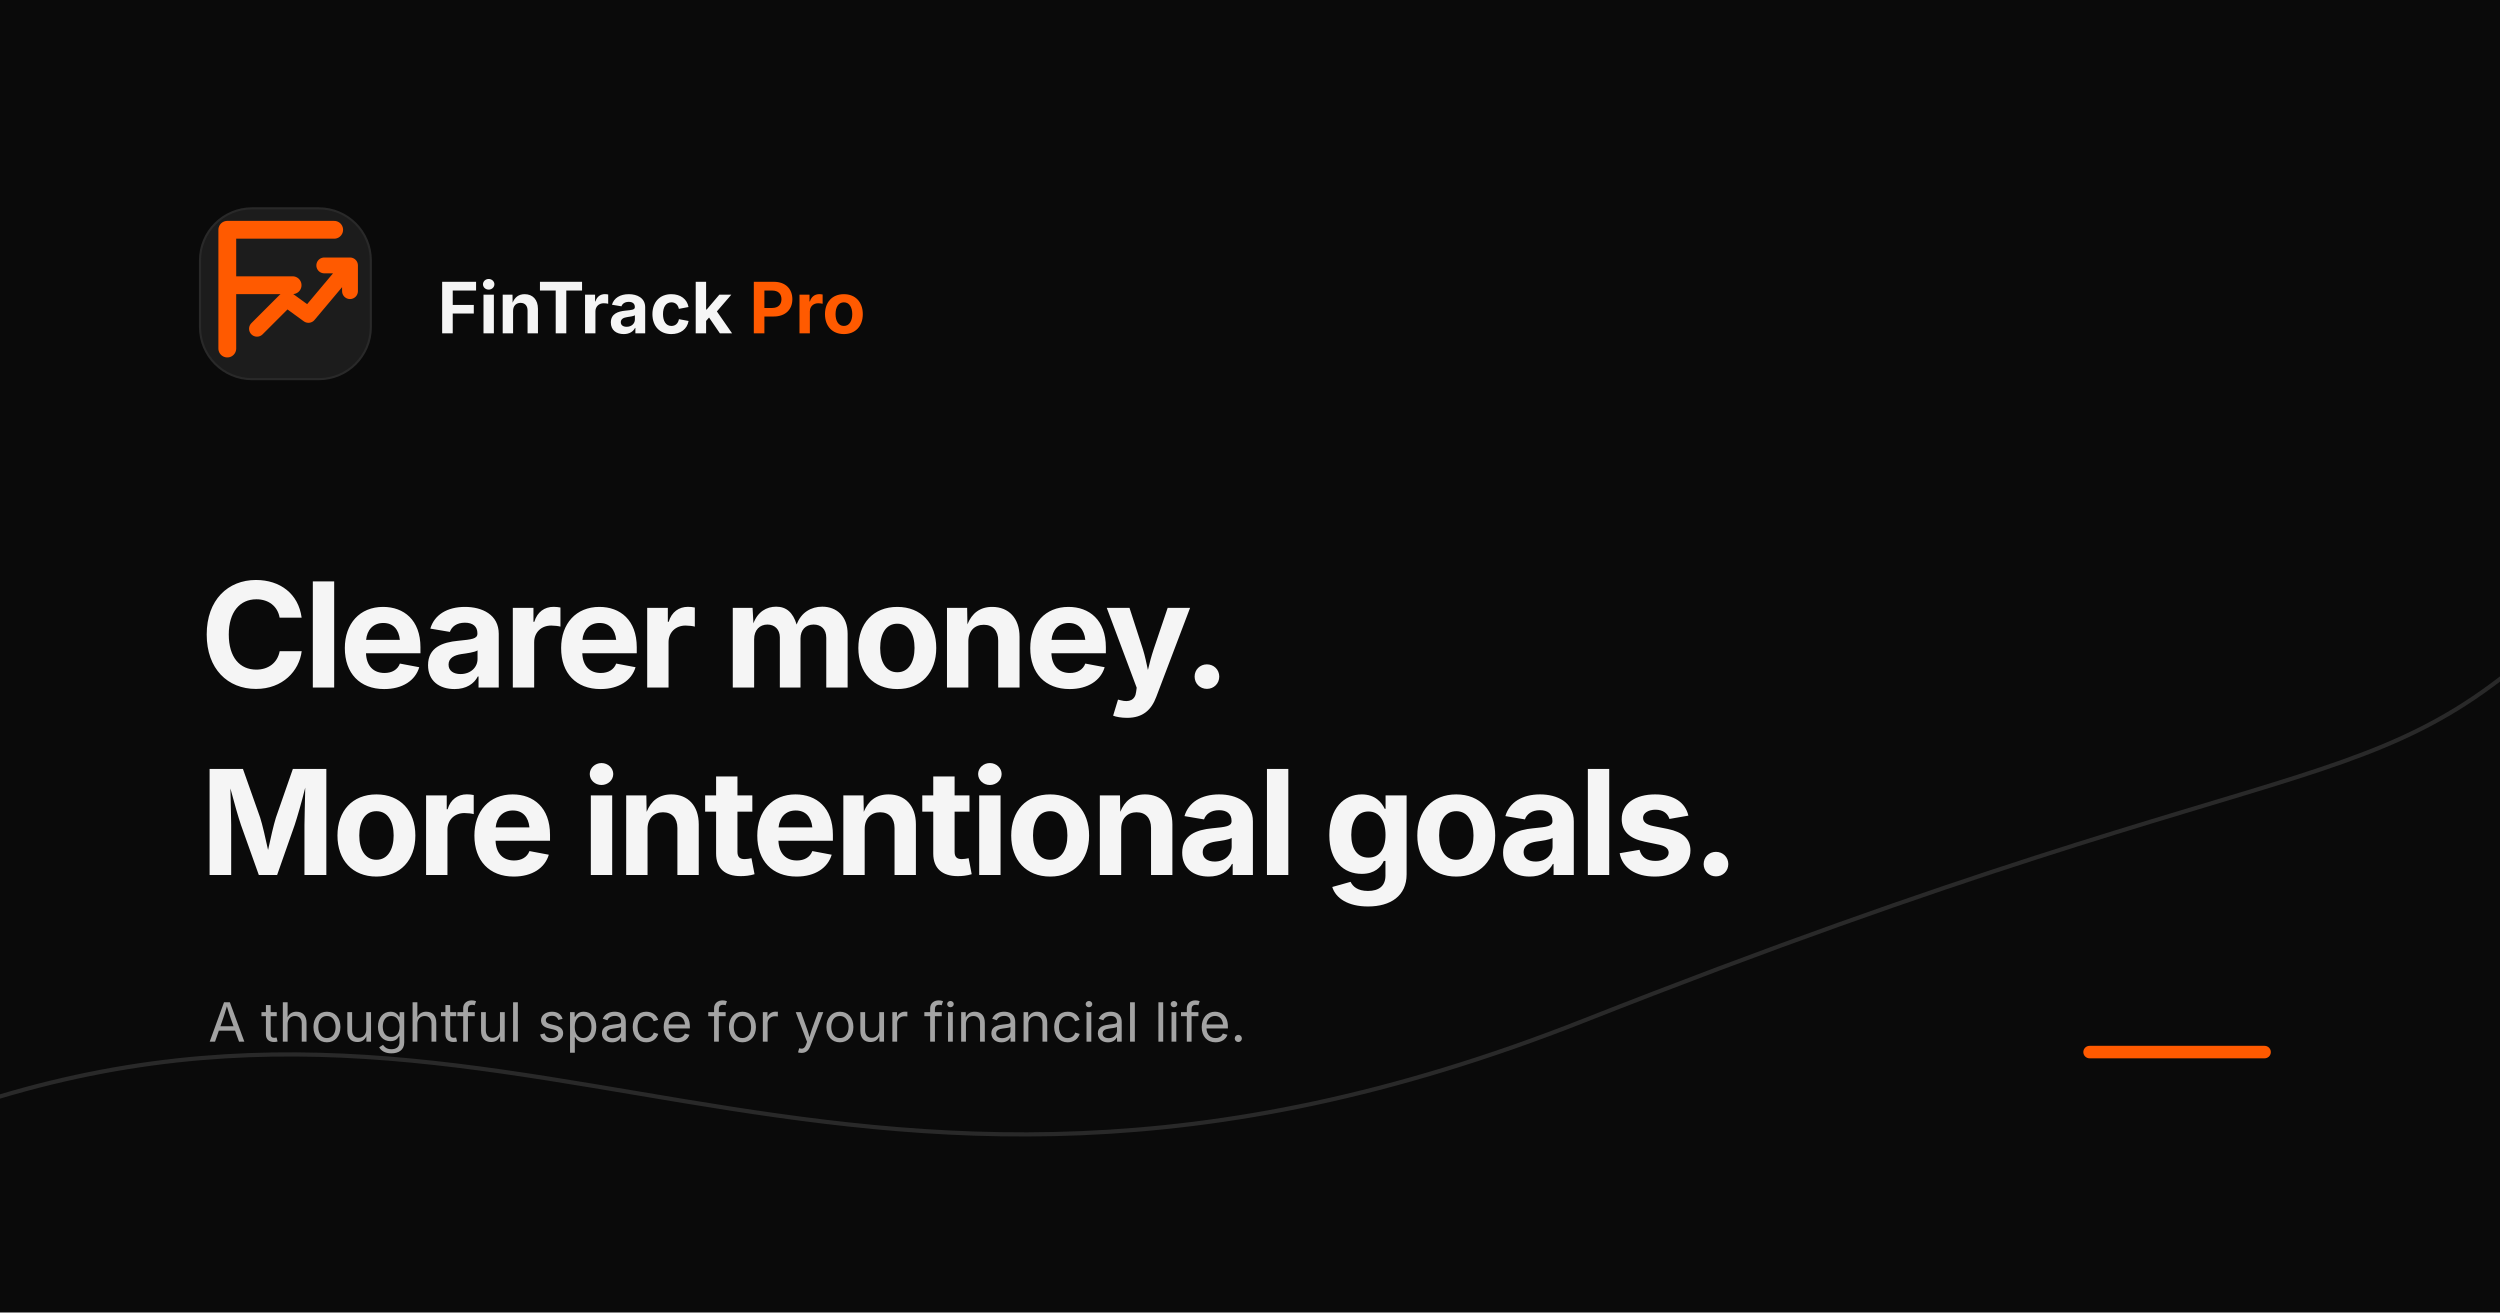
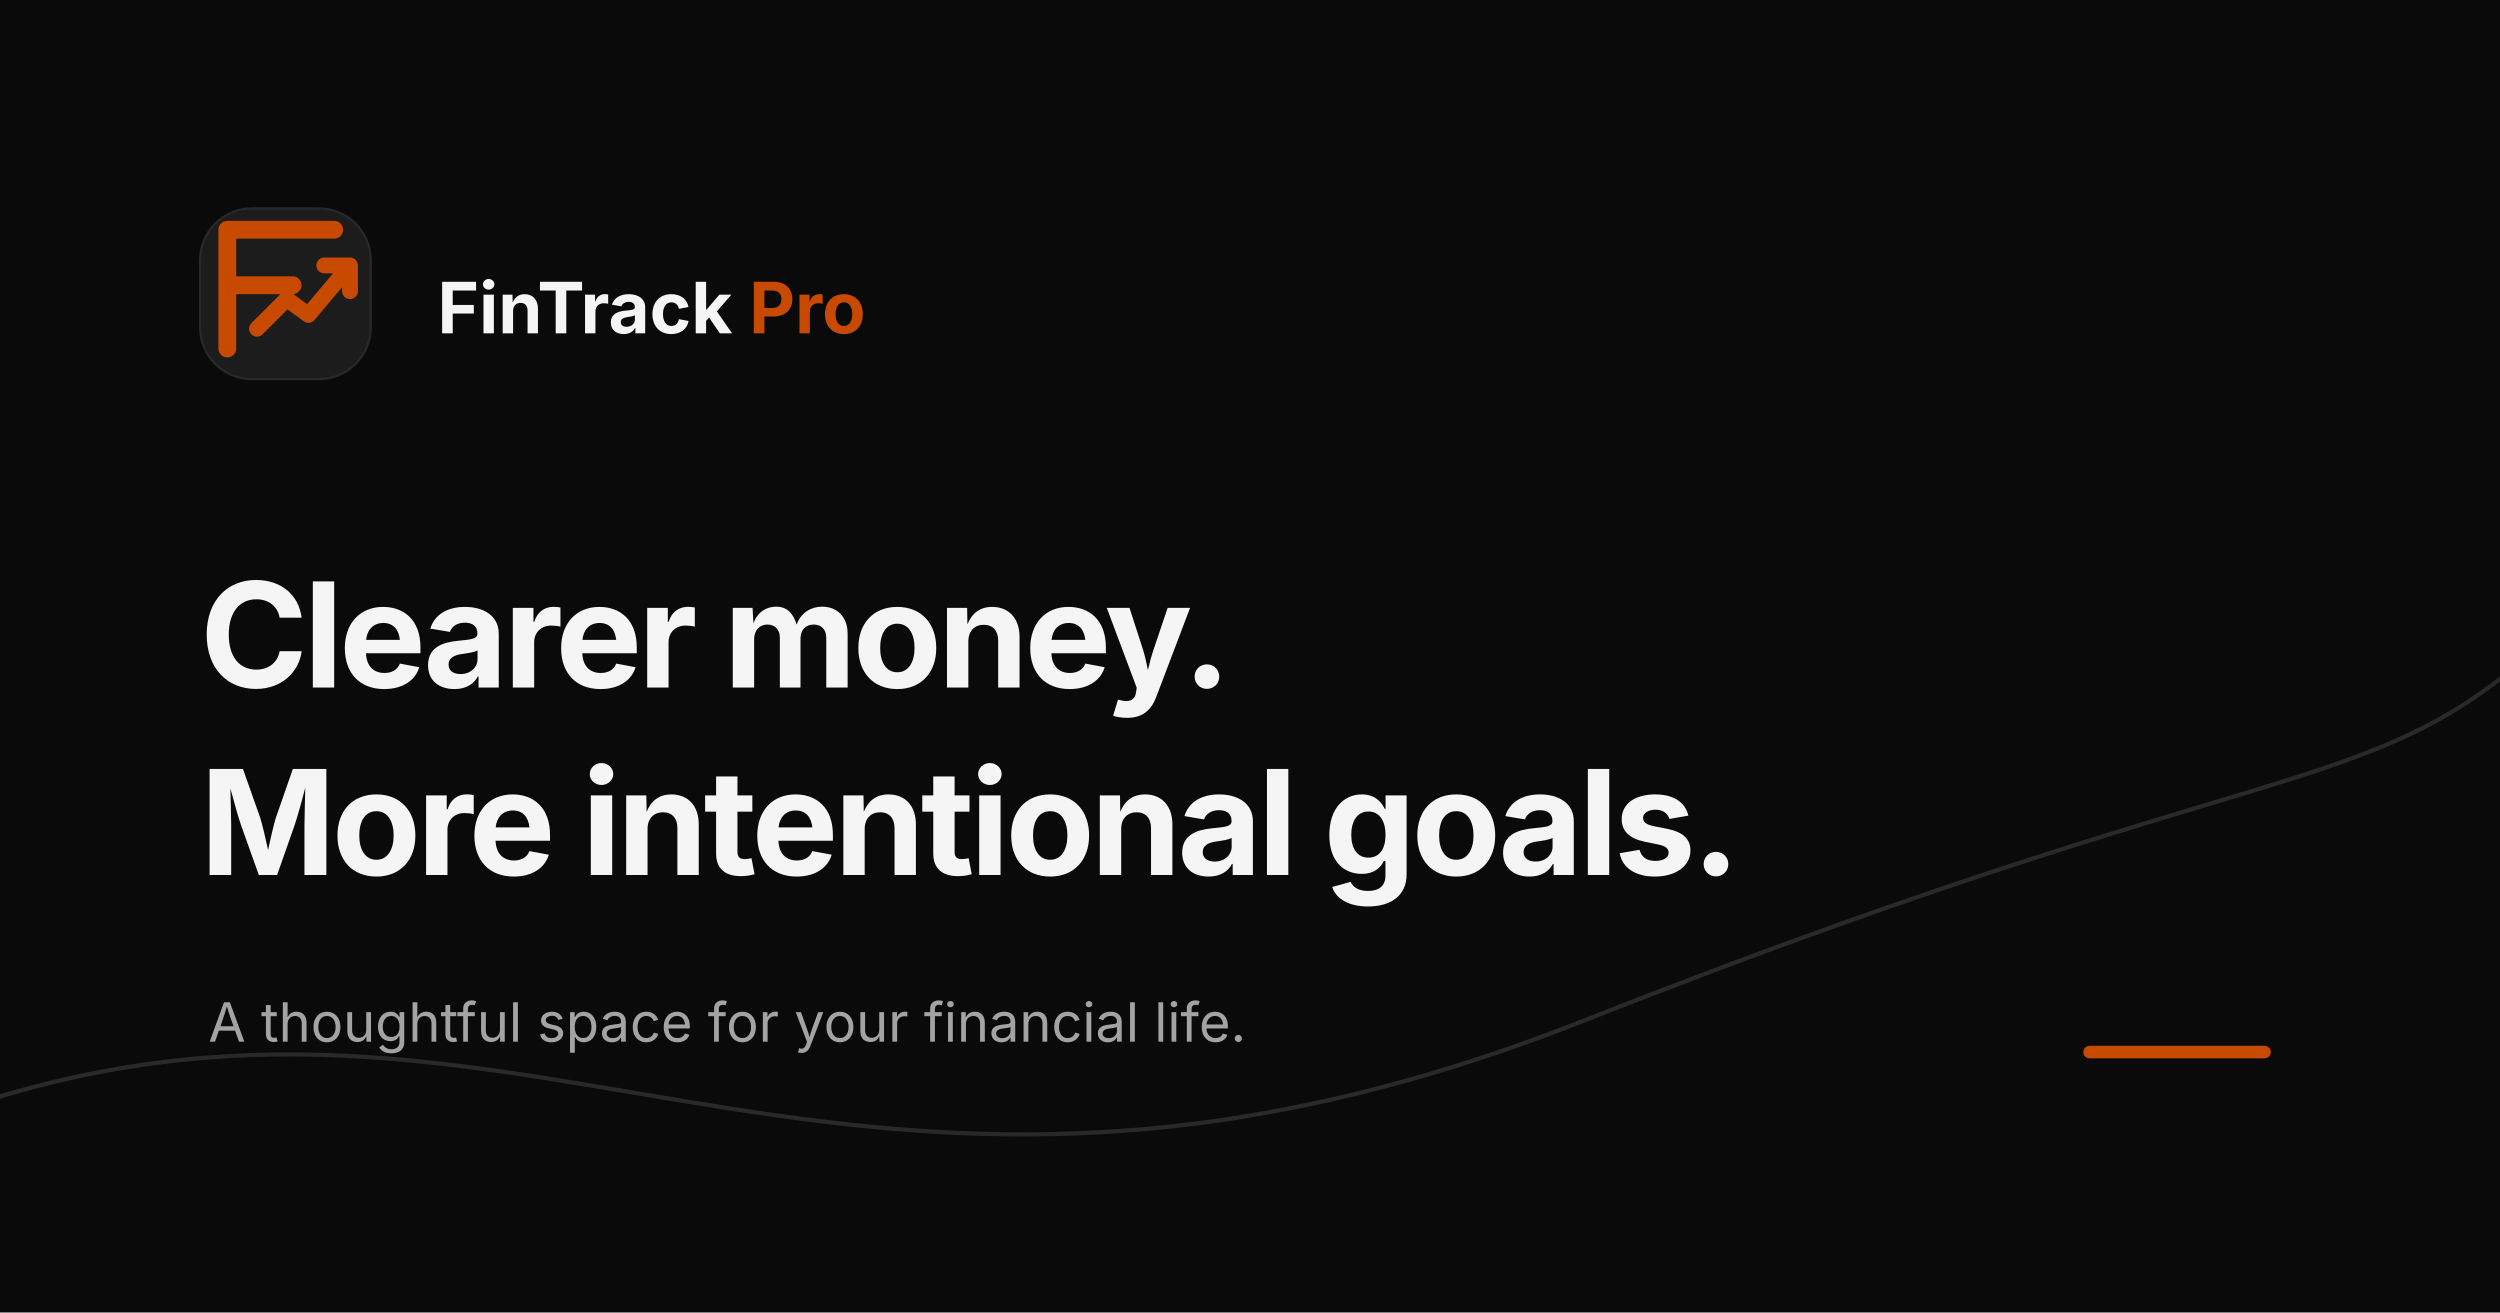
<svg xmlns="http://www.w3.org/2000/svg" viewBox="0 0 1200 630" fill="none">
  <rect width="1200" height="630" fill="#0A0A0A" />
  <path d="M-40 540C245 430 390 636 760 490s380-96 490-210" stroke="#292929" stroke-width="2" />
  <rect x="96" y="100" width="82" height="82" rx="25" fill="#1C1C1C" stroke="#292929" />
  <g transform="translate(73 78) scale(.95)">
-     <path d="M38 94V34h54M39 62h32" stroke="#FF5A00" stroke-width="9" stroke-linecap="round" stroke-linejoin="round" />
-     <path d="m53 84 15-15 11 8 21-25m-13 0h13v13" stroke="#FF5A00" stroke-width="8" stroke-linecap="round" stroke-linejoin="round" />
+     <path d="M38 94V34h54M39 62h32" stroke="#C84A01" stroke-width="9" stroke-linecap="round" stroke-linejoin="round" />
+     <path d="m53 84 15-15 11 8 21-25m-13 0h13v13" stroke="#C84A01" stroke-width="8" stroke-linecap="round" stroke-linejoin="round" />
  </g>
-   <text x="210" y="160" fill="#F5F5F5" font-family="Inter,Arial,sans-serif" font-size="34" font-weight="700">FinTrack <tspan fill="#FF5A00">Pro</tspan>
+   <text x="210" y="160" fill="#F5F5F5" font-family="Inter,Arial,sans-serif" font-size="34" font-weight="700">FinTrack <tspan fill="#C84A01">Pro</tspan>
  </text>
  <text x="96" y="330" fill="#F5F5F5" font-family="Inter,Arial,sans-serif" font-size="70" font-weight="700" letter-spacing="-2">Clearer money.</text>
  <text x="96" y="420" fill="#F5F5F5" font-family="Inter,Arial,sans-serif" font-size="70" font-weight="700" letter-spacing="-2">More intentional goals.</text>
  <text x="100" y="500" fill="#A3A3A3" font-family="Inter,Arial,sans-serif" font-size="26">A thoughtful space for your financial life.</text>
-   <rect x="1000" y="502" width="90" height="6" rx="3" fill="#FF5A00" />
+   <rect x="1000" y="502" width="90" height="6" rx="3" fill="#C84A01" />
</svg>
